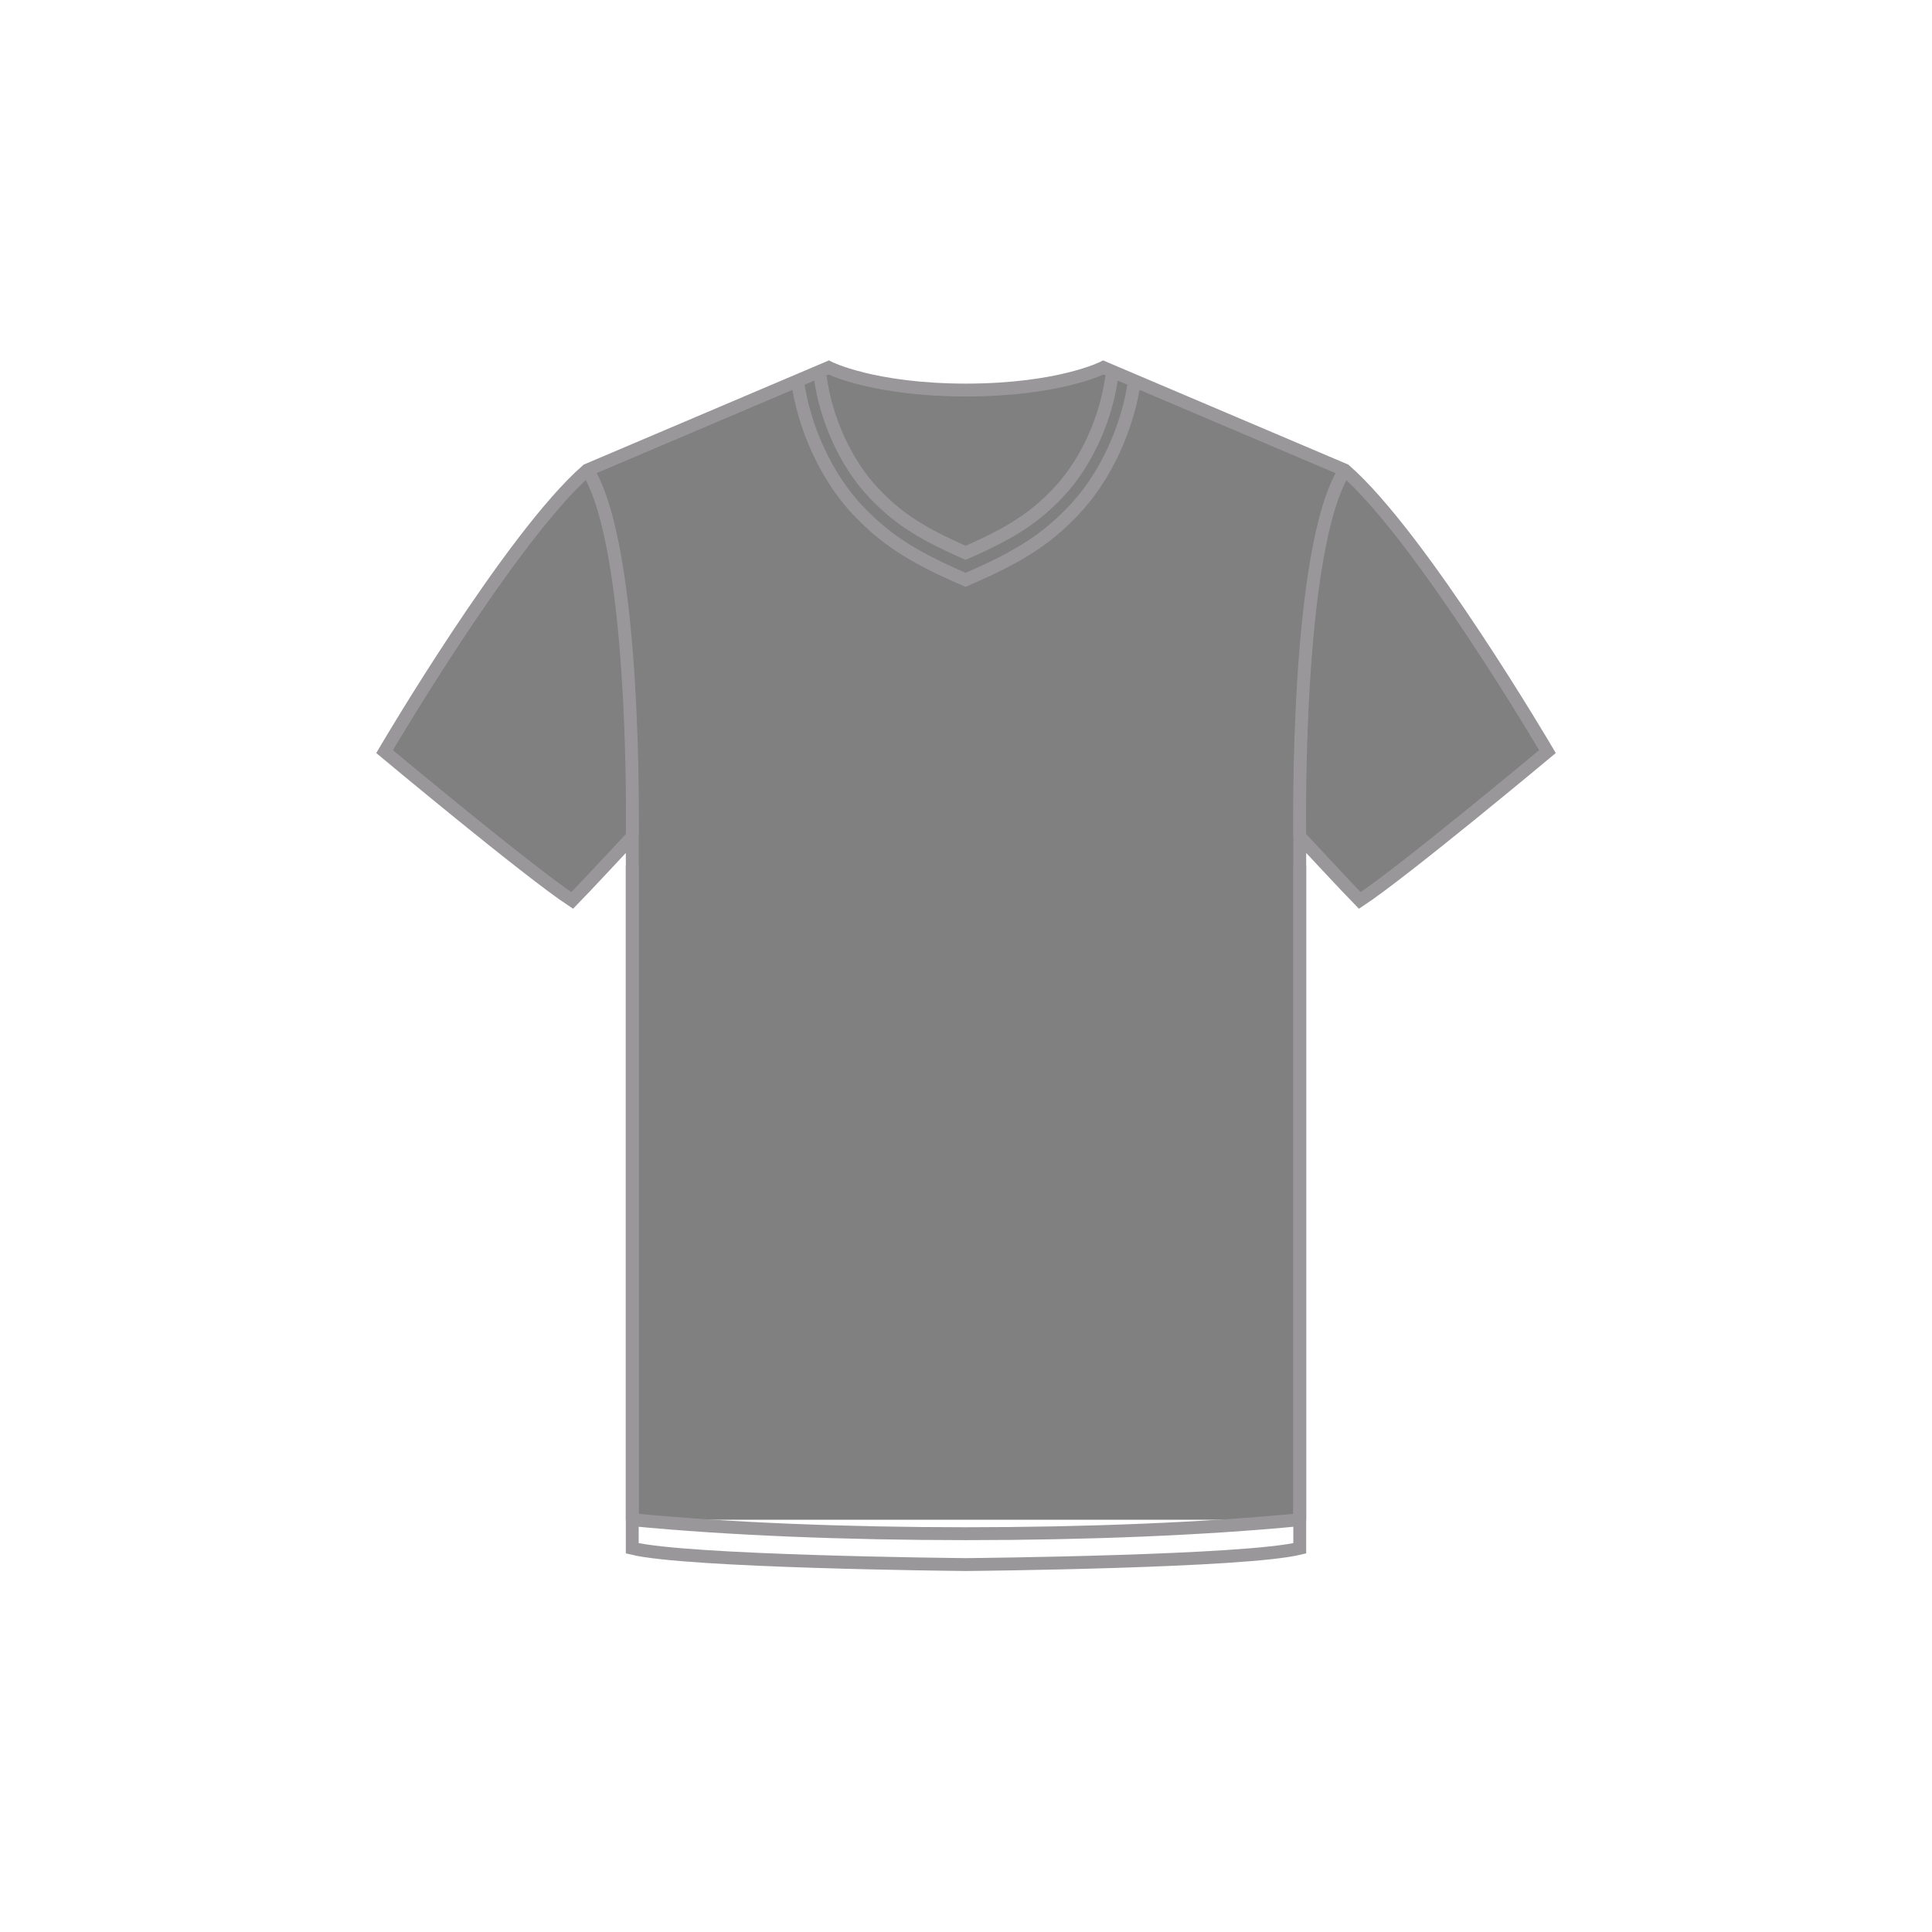
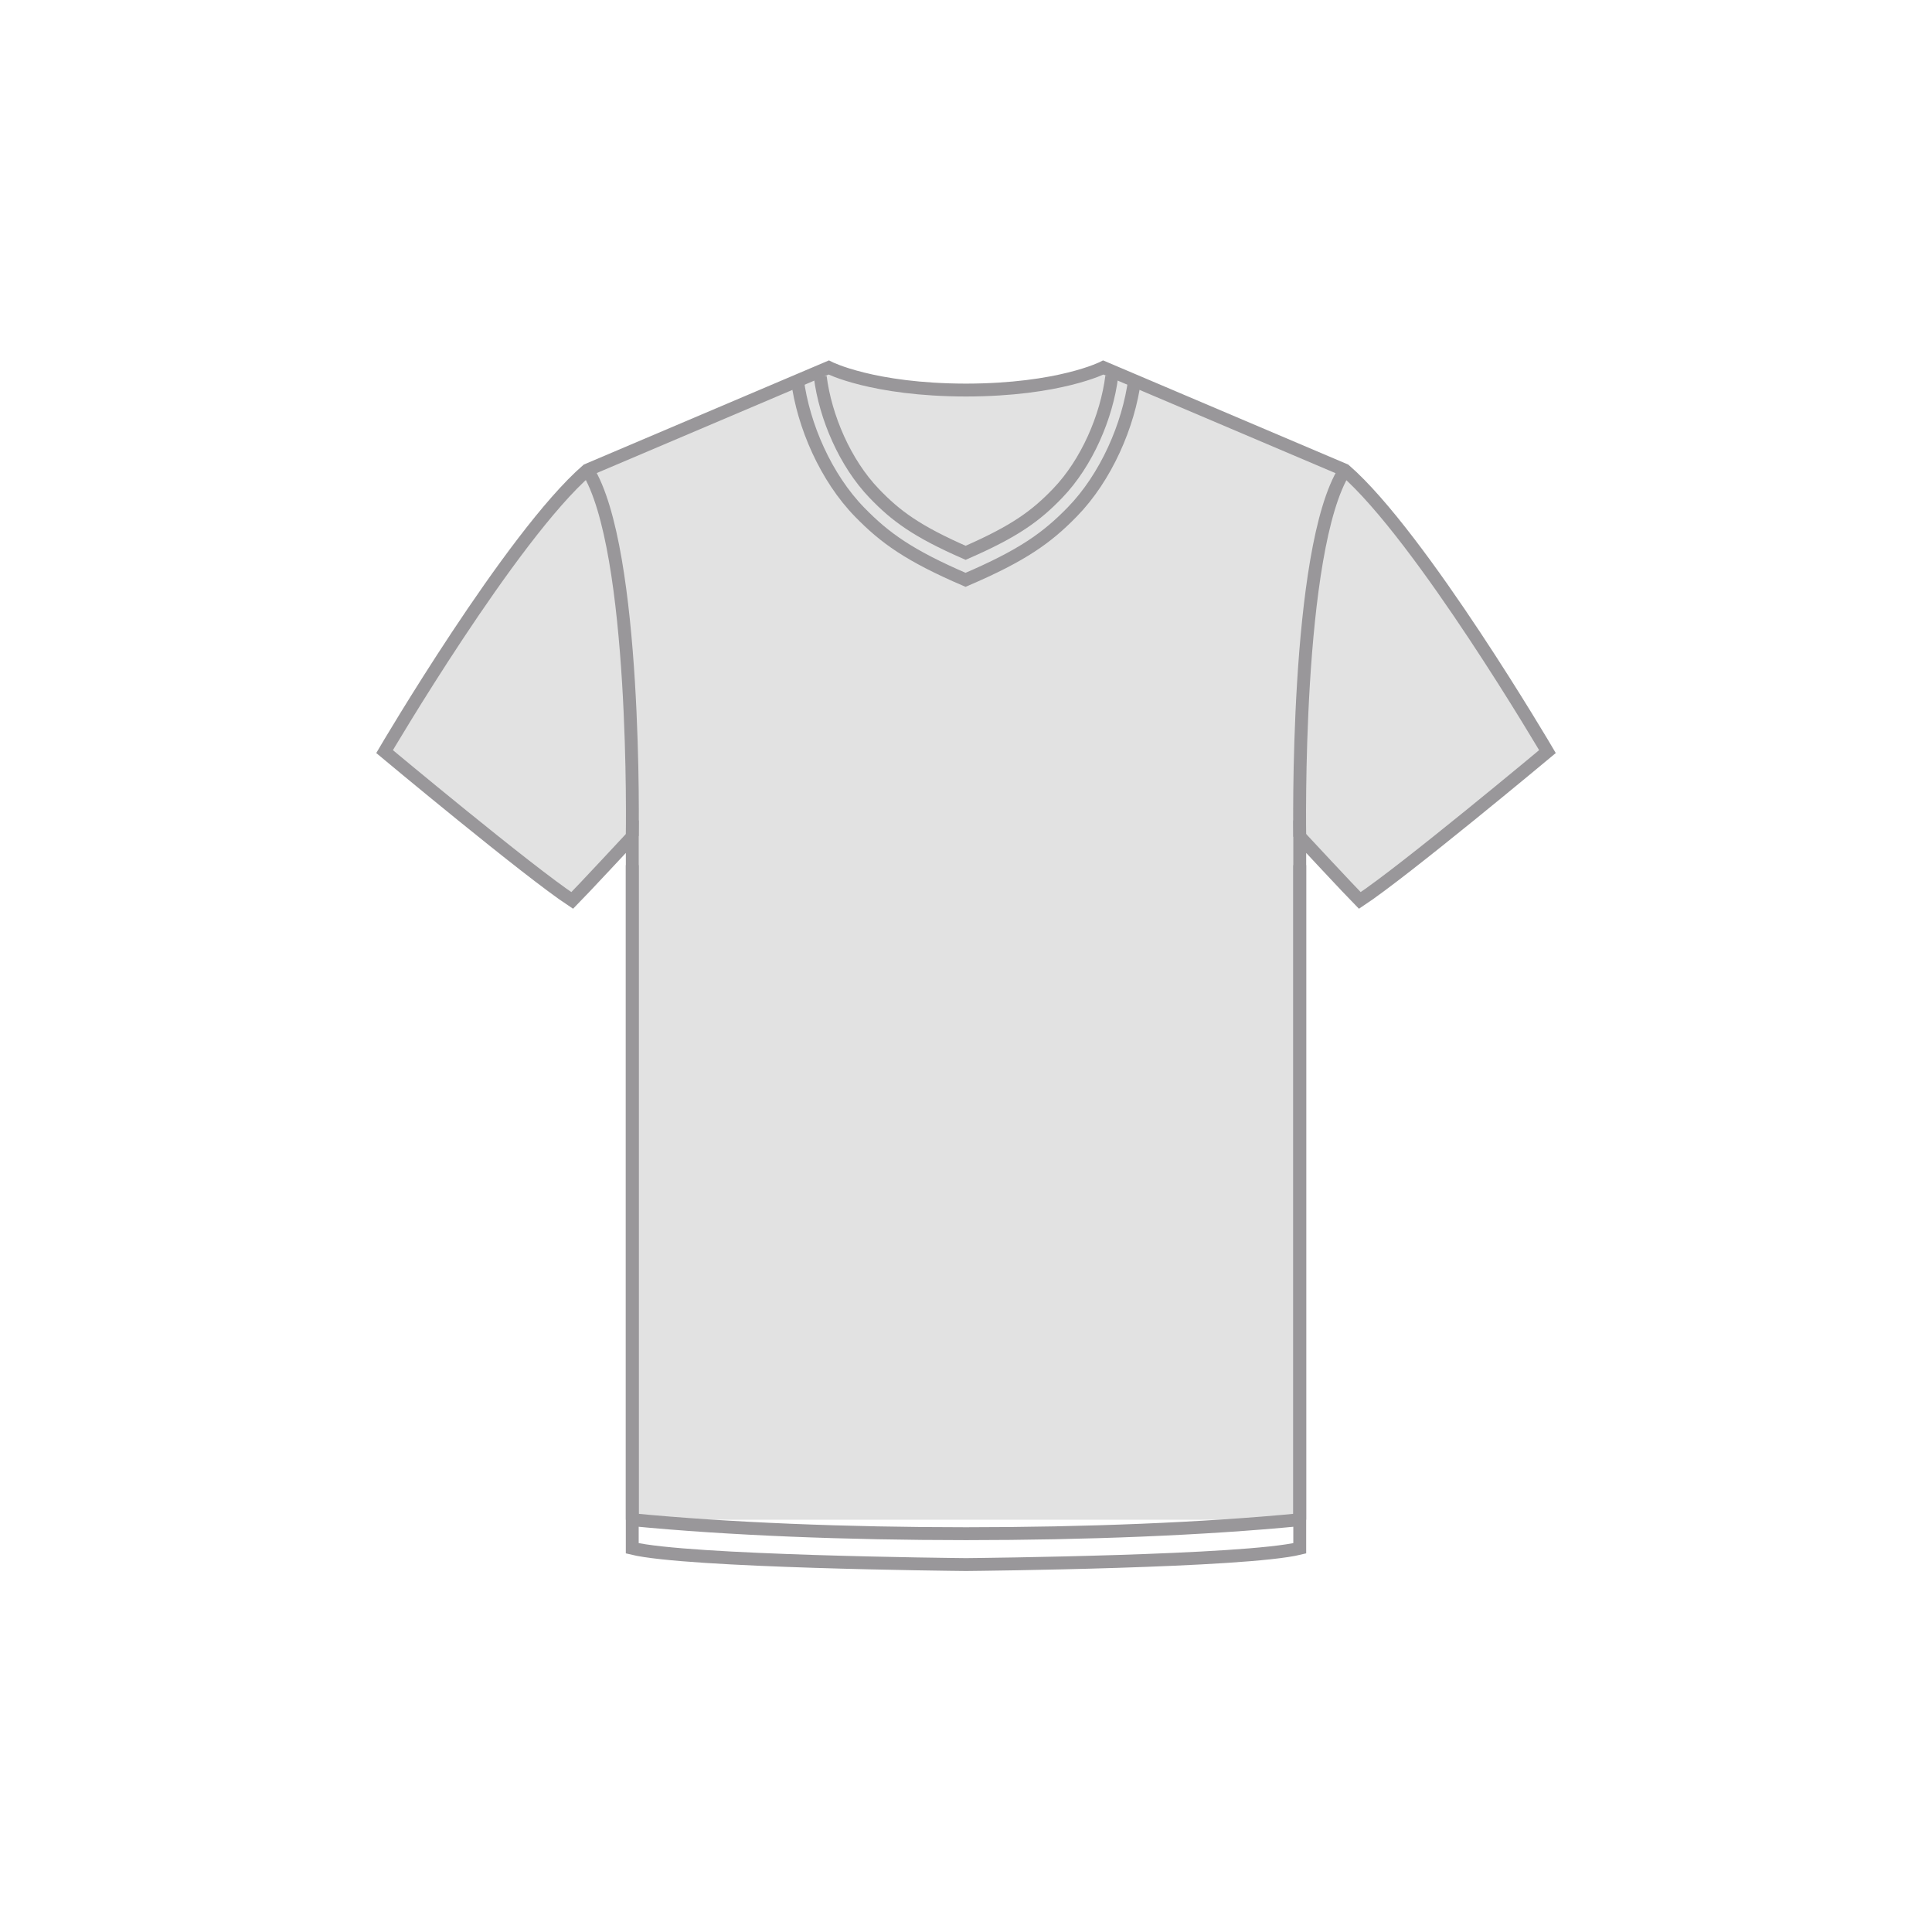
<svg xmlns="http://www.w3.org/2000/svg" version="1.1" x="0px" y="0px" viewBox="0 0 75 75" enable-background="new 0 0 75 75" xml:space="preserve">
  <g id="TENCEL_Men_x27_s">
    <g>
-       <path fill="grey" stroke="#99979A" stroke-width="0.5" stroke-miterlimit="10" d="M50.456,58.995V32.477    c0,0,1.991,2.138,2.331,2.479c1.7-1.117,7.285-5.779,7.285-5.779s-4.905-8.355-7.868-10.928l-9.373-3.983    c0,0-1.696,0.871-5.331,0.876c-3.634-0.005-5.33-0.876-5.33-0.876l-9.374,3.983c-2.962,2.573-7.867,10.928-7.867,10.928    s5.586,4.662,7.285,5.779c0.34-0.341,2.331-2.479,2.331-2.479v26.519" />
+       <path fill="#E2E2E2" stroke="#99979A" stroke-width="0.5" stroke-miterlimit="10" d="M50.456,58.995V32.477    c0,0,1.991,2.138,2.331,2.479c1.7-1.117,7.285-5.779,7.285-5.779s-4.905-8.355-7.868-10.928l-9.373-3.983    c0,0-1.696,0.871-5.331,0.876c-3.634-0.005-5.33-0.876-5.33-0.876l-9.374,3.983c-2.962,2.573-7.867,10.928-7.867,10.928    s5.586,4.662,7.285,5.779c0.34-0.341,2.331-2.479,2.331-2.479v26.519" />
      <path fill="none" stroke="#99979A" stroke-width="0.5" stroke-miterlimit="10" d="M50.456,32.479c0,0-0.194-11.16,1.748-14.23" />
      <path fill="none" stroke="#99979A" stroke-width="0.5" stroke-miterlimit="10" d="M24.544,32.451c0,0,0.194-11.157-1.749-14.229" />
      <path fill="none" stroke="#99979A" stroke-width="0.5" stroke-miterlimit="10" d="M24.544,33.586v26.519    c2.127,0.52,12.396,0.626,12.943,0.631H37.5h0.013c0.547-0.005,10.816-0.111,12.943-0.631V33.586" />
      <path fill="none" stroke="#99979A" stroke-width="0.5" stroke-miterlimit="10" d="M24.544,58.995    c7.455,0.724,18.456,0.723,25.911,0" />
      <path fill="none" stroke="#99979A" stroke-width="0.5" stroke-miterlimit="10" d="M31.842,14.626    c0.199,1.563,0.958,3.344,2.096,4.529c0.841,0.876,1.65,1.475,3.547,2.305c1.919-0.836,2.732-1.436,3.577-2.316    c1.138-1.185,1.896-2.966,2.096-4.53" />
      <path fill="none" stroke="#99979A" stroke-width="0.5" stroke-miterlimit="10" d="M30.954,14.744    c0.23,1.776,1.108,3.799,2.425,5.146c0.973,0.995,1.91,1.675,4.104,2.619c2.219-0.951,3.161-1.632,4.138-2.632    c1.316-1.347,2.194-3.37,2.426-5.147" />
    </g>
  </g>
</svg>
